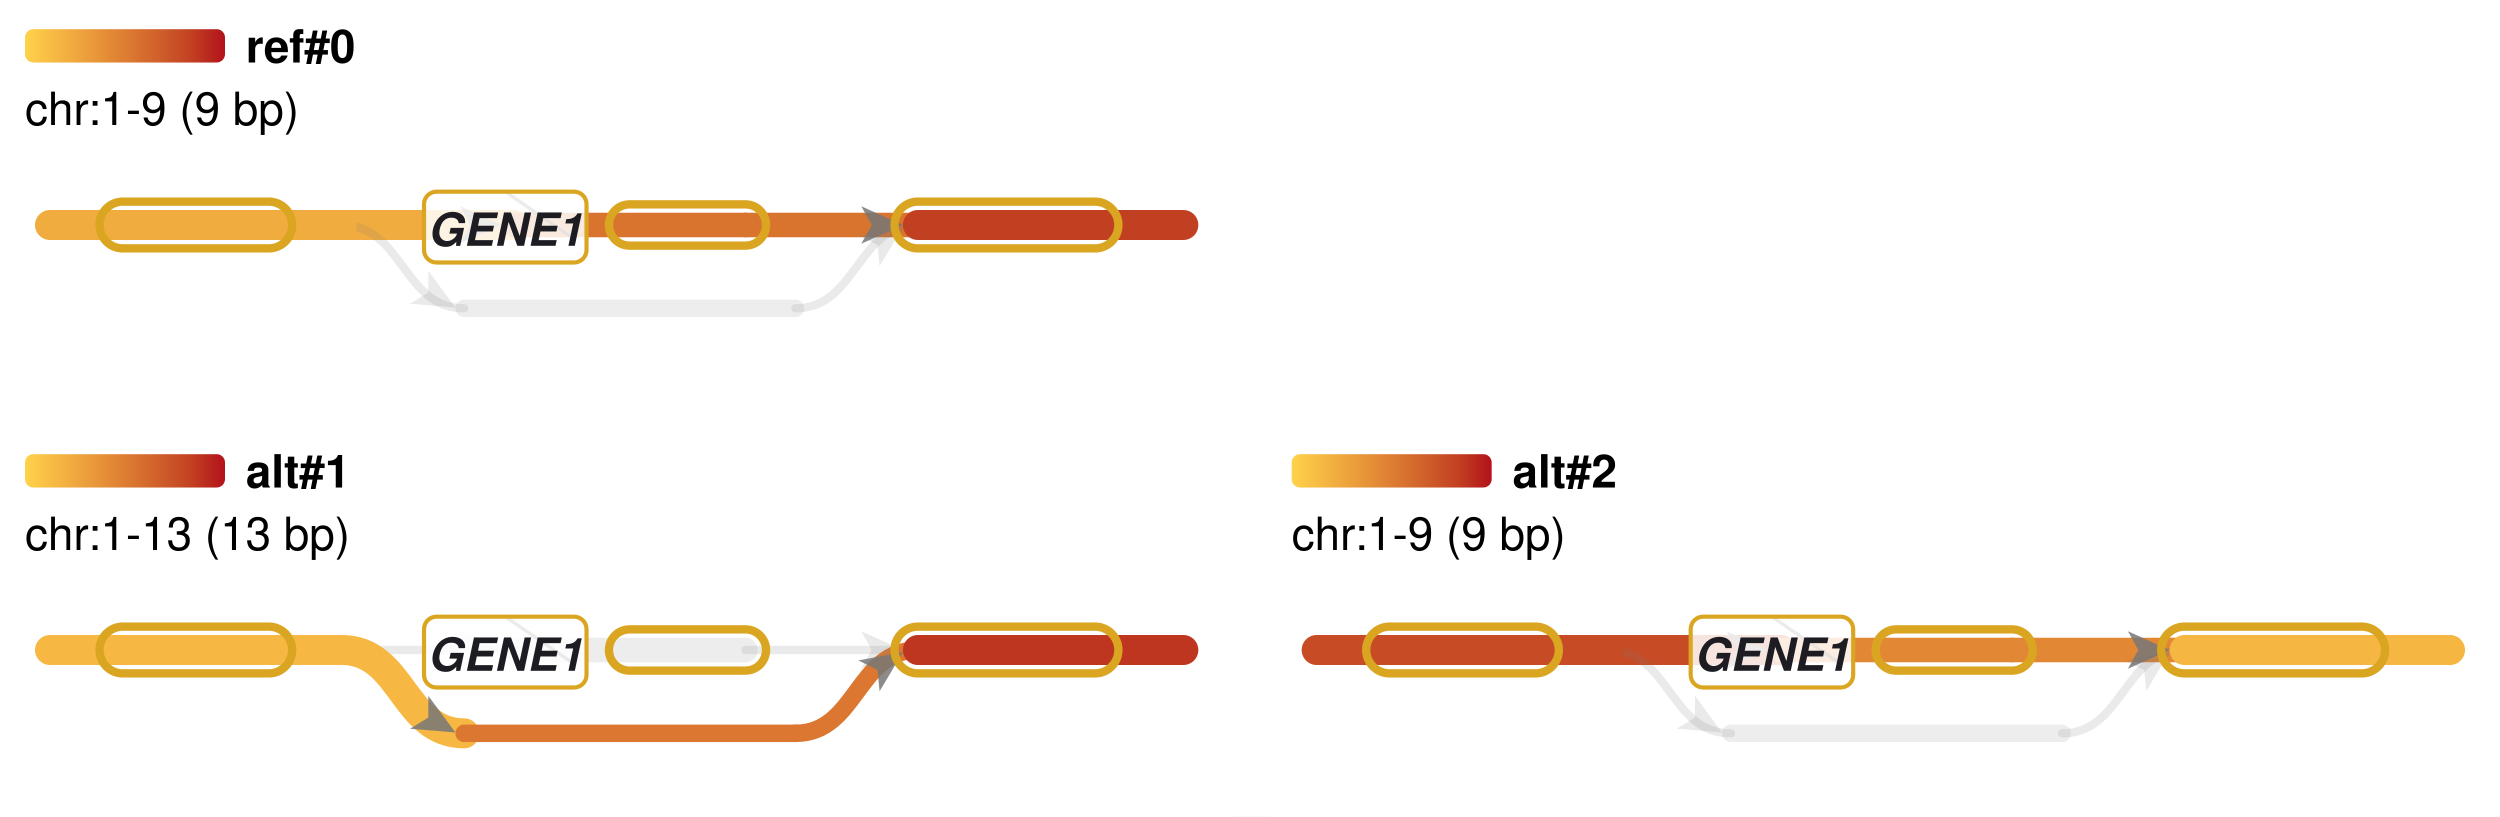
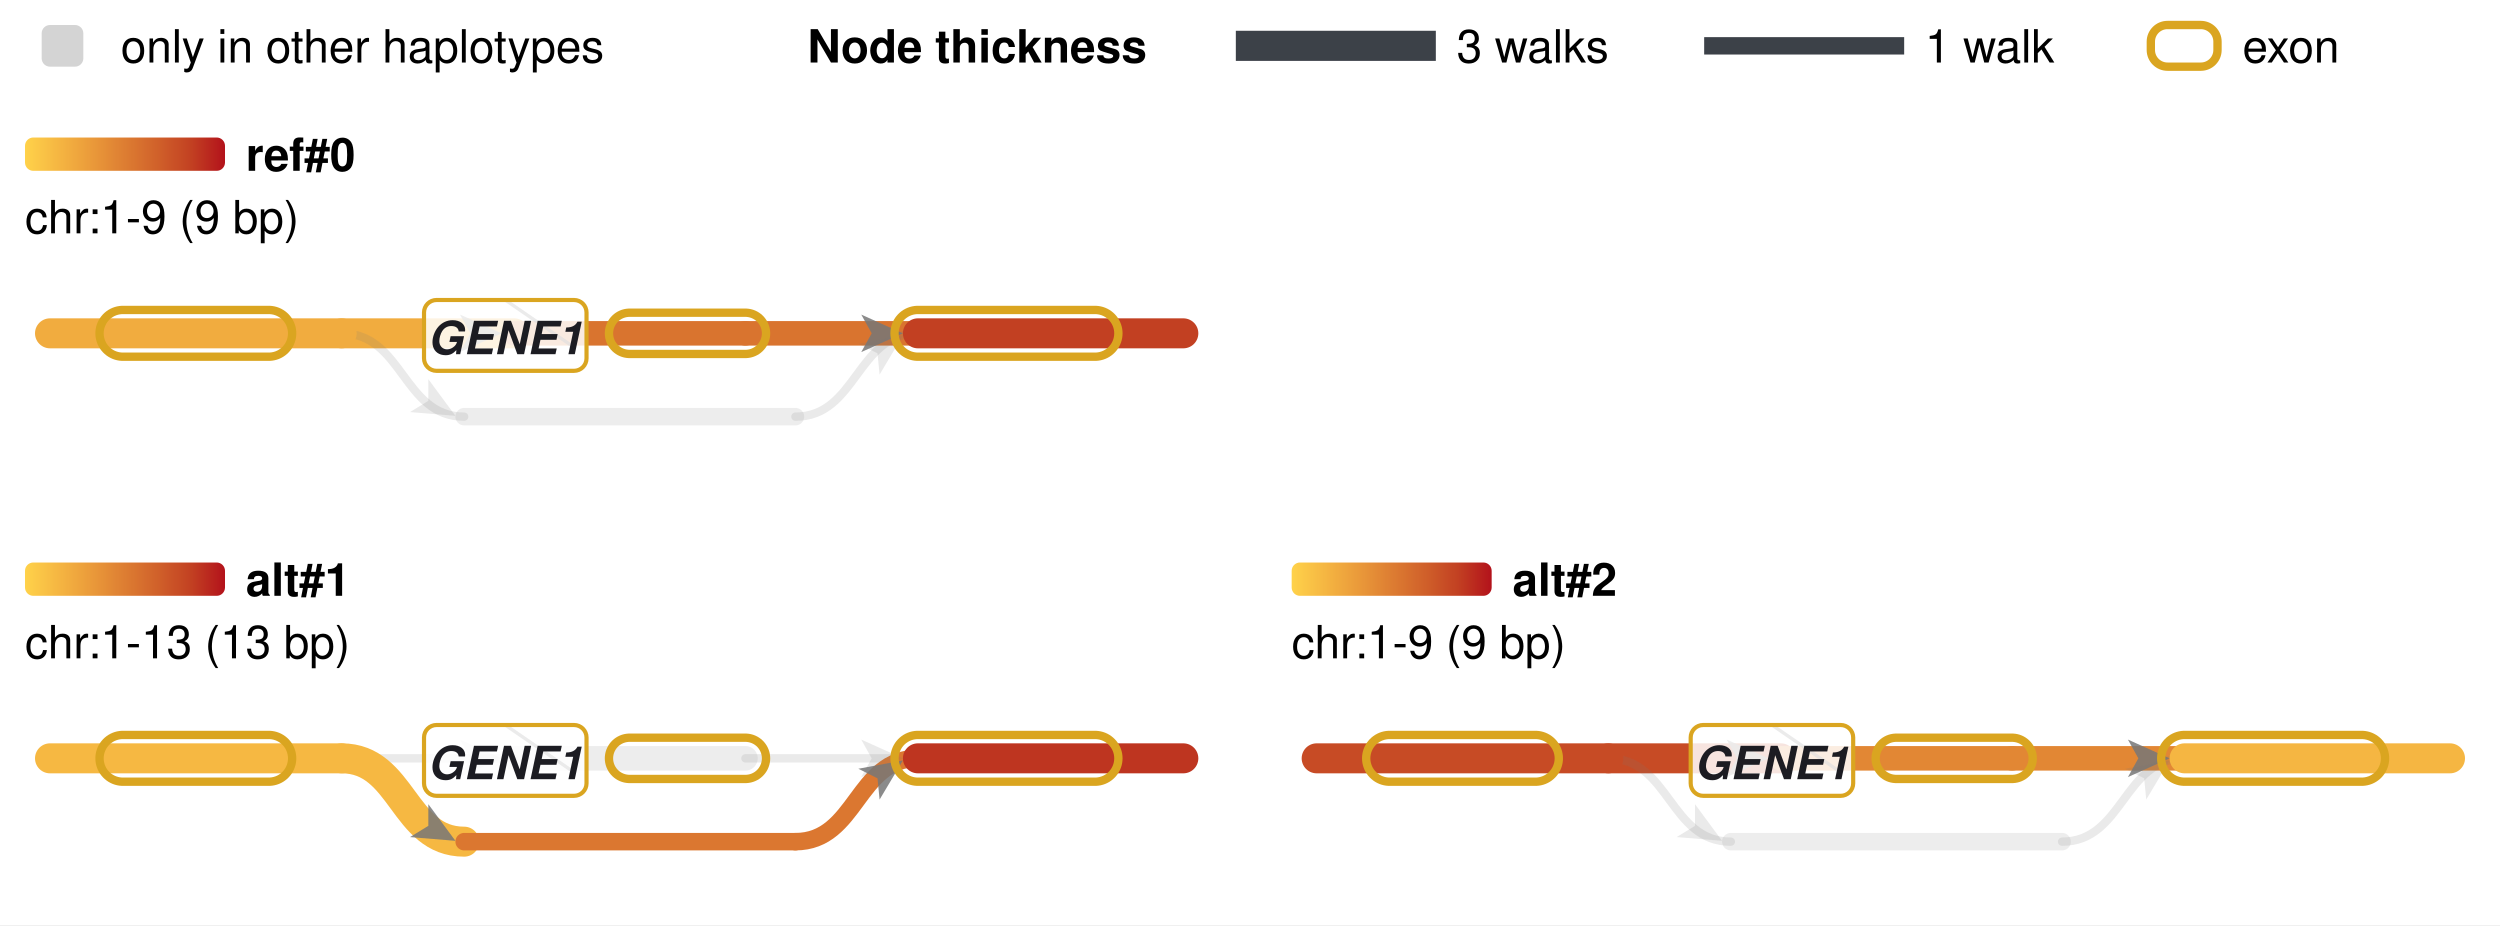
- <svg xmlns="http://www.w3.org/2000/svg" width="600" height="196" viewBox="0 0 600 196">
-   <rect width="600" height="196" fill="#fff" />
-   <linearGradient id="key0">
-     <stop offset="0" stop-color="rgb(255, 210, 74)" />
-     <stop offset="0.167" stop-color="rgb(245, 182, 66)" />
-     <stop offset="0.333" stop-color="rgb(234, 154, 58)" />
-     <stop offset="0.5" stop-color="rgb(221, 125, 50)" />
-     <stop offset="0.667" stop-color="rgb(208, 96, 42)" />
-     <stop offset="0.833" stop-color="rgb(194, 64, 34)" />
-     <stop offset="1" stop-color="rgb(179, 18, 27)" />
-   </linearGradient>
+ <svg xmlns="http://www.w3.org/2000/svg" width="600" height="222" viewBox="0 0 600 222">
+   <rect width="600" height="222" fill="#fff" />
  <g transform="translate(6 2)" font-family="Helvetica, Arial, sans-serif" font-size="11">
+     <rect x="4" y="4" width="10" height="10" rx="2" fill="#a0a0a0" fill-opacity="0.451" />
+     <text x="23" y="13">only in other haplotypes</text>
+   </g>
+   <g transform="translate(193.8 2)" font-family="Helvetica, Arial, sans-serif" font-size="11">
+     <text y="13" font-weight="bold">Node thickness</text>
+   </g>
+   <g transform="translate(296.6 2)" font-family="Helvetica, Arial, sans-serif" font-size="11">
+     <rect y="5.386" width="48" height="7.229" fill="#3c4148" />
+     <text x="53" y="13">3 walks</text>
+   </g>
+   <g transform="translate(409 2)" font-family="Helvetica, Arial, sans-serif" font-size="11">
+     <rect y="6.913" width="48" height="4.174" fill="#3c4148" />
+     <text x="53" y="13">1 walk</text>
+   </g>
+   <g transform="translate(515.2 2)" font-family="Helvetica, Arial, sans-serif" font-size="11">
+     <rect x="1" y="4" width="16" height="10" rx="4" fill="none" stroke="#daa520" stroke-width="2" />
+     <text x="23" y="13">exon</text>
+   </g>
+   <g transform="translate(6 28)" font-family="Helvetica, Arial, sans-serif" font-size="11">
+     <linearGradient id="key0">
+       <stop offset="0" stop-color="#ffd24a" />
+       <stop offset="0.167" stop-color="#f5b642" />
+       <stop offset="0.333" stop-color="#ea9a3a" />
+       <stop offset="0.5" stop-color="#dd7d32" />
+       <stop offset="0.667" stop-color="#d0602a" />
+       <stop offset="0.833" stop-color="#c24022" />
+       <stop offset="1" stop-color="#b3121b" />
+     </linearGradient>
    <rect y="5" width="48" height="8" rx="2" fill="url(#key0)" />
    <text x="53" y="13">
      <tspan font-weight="bold">ref#0</tspan>
    </text>
    <text y="28">chr:1-9 (9 bp)</text>
  </g>
-   <svg x="0" y="34" width="296" height="60">
+   <svg x="0" y="60" width="296" height="60">
    <rect x="0" y="0" width="296" height="60" fill="rgb(255,255,255)" />
    <path d="M82 20C102.7 20 102.7 20 123.4 20" fill="none" stroke="rgb(241,172,63)" stroke-width="7.2" stroke-linecap="round" stroke-linejoin="round" />
    <path d="M178.9 20C199.6 20 199.6 20 220.3 20" fill="none" stroke="rgb(217,116,47)" stroke-width="5.9" stroke-linecap="round" stroke-linejoin="round" />
    <path d="M82 20C96.7 20 96.7 40 111.4 40M190.9 40C205.6 40 205.6 20 220.3 20" fill="none" stroke="rgb(119,119,119)" stroke-opacity="0.153" stroke-width="2" stroke-linecap="round" stroke-linejoin="round" />
    <path d="M12 20L82 20" fill="none" stroke="rgb(241,172,63)" stroke-width="7.2" stroke-linecap="round" stroke-linejoin="round" />
    <path d="M220.3 20L284 20" fill="none" stroke="rgb(194,64,34)" stroke-width="7.2" stroke-linecap="round" stroke-linejoin="round" />
    <path d="M123.4 20L178.9 20" fill="none" stroke="rgb(217,116,47)" stroke-width="5.9" stroke-linecap="round" stroke-linejoin="round" />
    <path d="M111.4 40L190.9 40" fill="none" stroke="rgb(160,160,160)" stroke-opacity="0.18" stroke-width="4.2" stroke-linecap="round" stroke-linejoin="round" />
    <path d="M120.4 20L110.4 24.5L112.9 20L110.4 15.5ZM216.7 20L206.7 24.5L209.2 20L206.7 15.5Z" fill="rgb(119,119,119)" fill-opacity="0.851" />
    <path d="M109.3 39.8L98.4 38.9L102.8 36.2L102.8 31ZM216.7 20.5L211.1 29.9L210.6 24.8L206 22.5Z" fill="rgb(119,119,119)" fill-opacity="0.153" />
    <g>
      <mask id="exons0" maskUnits="userSpaceOnUse" x="0" y="0" width="296" height="60">
        <g>
          <path d="M29.5,20L64.5,20" fill="none" stroke="#fff" stroke-width="13.229" stroke-linecap="round" stroke-linejoin="round" />
          <path d="M151.1,20L178.9,20" fill="none" stroke="#fff" stroke-width="11.902" stroke-linecap="round" stroke-linejoin="round" />
          <path d="M220.3,20L262.8,20" fill="none" stroke="#fff" stroke-width="13.229" stroke-linecap="round" stroke-linejoin="round" />
          <path d="M29.5,20L64.5,20" fill="none" stroke="#000" stroke-width="9.229" stroke-linecap="round" stroke-linejoin="round" />
          <path d="M151.1,20L178.9,20" fill="none" stroke="#000" stroke-width="7.902" stroke-linecap="round" stroke-linejoin="round" />
          <path d="M220.3,20L262.8,20" fill="none" stroke="#000" stroke-width="9.229" stroke-linecap="round" stroke-linejoin="round" />
        </g>
      </mask>
      <rect width="296" height="60" fill="#daa520" mask="url(#exons0)" />
    </g>
    <line x1="121.265" x2="137.265" y1="12" y2="23" stroke="#1c1c22" stroke-width="0.8" stroke-opacity="0.6" />
    <rect x="101.765" y="12" width="39" height="17" rx="3" fill="#fff" fill-opacity="0.85" stroke="#daa520" />
    <text x="121.265" y="25" font-family="Helvetica, Arial, sans-serif" font-size="11" fill="#1c1c22" text-anchor="middle">
      <tspan font-style="italic" font-weight="600">GENE1</tspan>
    </text>
  </svg>
-   <linearGradient id="key1">
-     <stop offset="0" stop-color="rgb(255, 210, 74)" />
-     <stop offset="0.167" stop-color="rgb(245, 182, 66)" />
-     <stop offset="0.333" stop-color="rgb(234, 154, 58)" />
-     <stop offset="0.5" stop-color="rgb(221, 125, 50)" />
-     <stop offset="0.667" stop-color="rgb(208, 96, 42)" />
-     <stop offset="0.833" stop-color="rgb(194, 64, 34)" />
-     <stop offset="1" stop-color="rgb(179, 18, 27)" />
-   </linearGradient>
-   <g transform="translate(6 104)" font-family="Helvetica, Arial, sans-serif" font-size="11">
+   <g transform="translate(6 130)" font-family="Helvetica, Arial, sans-serif" font-size="11">
+     <linearGradient id="key1">
+       <stop offset="0" stop-color="#ffd24a" />
+       <stop offset="0.167" stop-color="#f5b642" />
+       <stop offset="0.333" stop-color="#ea9a3a" />
+       <stop offset="0.5" stop-color="#dd7d32" />
+       <stop offset="0.667" stop-color="#d0602a" />
+       <stop offset="0.833" stop-color="#c24022" />
+       <stop offset="1" stop-color="#b3121b" />
+     </linearGradient>
    <rect y="5" width="48" height="8" rx="2" fill="url(#key1)" />
    <text x="53" y="13">
      <tspan font-weight="bold">alt#1</tspan>
    </text>
    <text y="28">chr:1-13 (13 bp)</text>
  </g>
-   <svg x="0" y="136" width="296" height="60">
+   <svg x="0" y="162" width="296" height="60">
    <rect x="0" y="0" width="296" height="60" fill="rgb(255,255,255)" />
    <path d="M82 20C102.7 20 102.7 20 123.4 20M178.9 20C199.6 20 199.6 20 220.3 20" fill="none" stroke="rgb(119,119,119)" stroke-opacity="0.153" stroke-width="2" stroke-linecap="round" stroke-linejoin="round" />
    <path d="M82 20C96.7 20 96.7 40 111.4 40" fill="none" stroke="rgb(246,184,66)" stroke-width="7.2" stroke-linecap="round" stroke-linejoin="round" />
    <path d="M190.9 40C205.6 40 205.6 20 220.3 20" fill="none" stroke="rgb(219,119,48)" stroke-width="4.2" stroke-linecap="round" stroke-linejoin="round" />
    <path d="M12 20L82 20" fill="none" stroke="rgb(246,184,66)" stroke-width="7.2" stroke-linecap="round" stroke-linejoin="round" />
    <path d="M220.3 20L284 20" fill="none" stroke="rgb(190,53,32)" stroke-width="7.2" stroke-linecap="round" stroke-linejoin="round" />
    <path d="M123.4 20L178.9 20" fill="none" stroke="rgb(160,160,160)" stroke-opacity="0.18" stroke-width="5.9" stroke-linecap="round" stroke-linejoin="round" />
    <path d="M111.4 40L190.9 40" fill="none" stroke="rgb(219,119,48)" stroke-width="4.2" stroke-linecap="round" stroke-linejoin="round" />
    <path d="M120.4 20L110.4 24.5L112.9 20L110.4 15.5ZM216.7 20L206.7 24.5L209.2 20L206.7 15.5Z" fill="rgb(119,119,119)" fill-opacity="0.153" />
    <path d="M109.3 39.8L98.4 38.9L102.8 36.2L102.8 31ZM216.7 20.5L211.1 29.9L210.6 24.8L206 22.5Z" fill="rgb(119,119,119)" fill-opacity="0.851" />
    <g>
      <mask id="exons1" maskUnits="userSpaceOnUse" x="0" y="0" width="296" height="60">
        <g>
          <path d="M29.5,20L64.5,20" fill="none" stroke="#fff" stroke-width="13.229" stroke-linecap="round" stroke-linejoin="round" />
          <path d="M151.1,20L178.9,20" fill="none" stroke="#fff" stroke-width="11.902" stroke-linecap="round" stroke-linejoin="round" />
          <path d="M220.3,20L262.8,20" fill="none" stroke="#fff" stroke-width="13.229" stroke-linecap="round" stroke-linejoin="round" />
          <path d="M29.5,20L64.5,20" fill="none" stroke="#000" stroke-width="9.229" stroke-linecap="round" stroke-linejoin="round" />
          <path d="M151.1,20L178.9,20" fill="none" stroke="#000" stroke-width="7.902" stroke-linecap="round" stroke-linejoin="round" />
          <path d="M220.3,20L262.8,20" fill="none" stroke="#000" stroke-width="9.229" stroke-linecap="round" stroke-linejoin="round" />
        </g>
      </mask>
      <rect width="296" height="60" fill="#daa520" mask="url(#exons1)" />
    </g>
    <line x1="121.265" x2="137.265" y1="12" y2="23" stroke="#1c1c22" stroke-width="0.8" stroke-opacity="0.6" />
    <rect x="101.765" y="12" width="39" height="17" rx="3" fill="#fff" fill-opacity="0.85" stroke="#daa520" />
    <text x="121.265" y="25" font-family="Helvetica, Arial, sans-serif" font-size="11" fill="#1c1c22" text-anchor="middle">
      <tspan font-style="italic" font-weight="600">GENE1</tspan>
    </text>
  </svg>
-   <linearGradient id="key2">
-     <stop offset="0" stop-color="rgb(255, 210, 74)" />
-     <stop offset="0.167" stop-color="rgb(245, 182, 66)" />
-     <stop offset="0.333" stop-color="rgb(234, 154, 58)" />
-     <stop offset="0.5" stop-color="rgb(221, 125, 50)" />
-     <stop offset="0.667" stop-color="rgb(208, 96, 42)" />
-     <stop offset="0.833" stop-color="rgb(194, 64, 34)" />
-     <stop offset="1" stop-color="rgb(179, 18, 27)" />
-   </linearGradient>
-   <g transform="translate(310 104)" font-family="Helvetica, Arial, sans-serif" font-size="11">
+   <g transform="translate(310 130)" font-family="Helvetica, Arial, sans-serif" font-size="11">
+     <linearGradient id="key2">
+       <stop offset="0" stop-color="#ffd24a" />
+       <stop offset="0.167" stop-color="#f5b642" />
+       <stop offset="0.333" stop-color="#ea9a3a" />
+       <stop offset="0.5" stop-color="#dd7d32" />
+       <stop offset="0.667" stop-color="#d0602a" />
+       <stop offset="0.833" stop-color="#c24022" />
+       <stop offset="1" stop-color="#b3121b" />
+     </linearGradient>
    <rect y="5" width="48" height="8" rx="2" fill="url(#key2)" />
    <text x="53" y="13">
      <tspan font-weight="bold">alt#2</tspan>
    </text>
    <text y="28">chr:1-9 (9 bp)</text>
  </g>
-   <svg x="304" y="136" width="296" height="60">
+   <svg x="304" y="162" width="296" height="60">
    <rect x="0" y="0" width="296" height="60" fill="rgb(255,255,255)" />
    <path d="M82 20C102.7 20 102.7 20 123.4 20" fill="none" stroke="rgb(199,75,37)" stroke-width="7.2" stroke-linecap="round" stroke-linejoin="round" />
    <path d="M178.9 20C199.6 20 199.6 20 220.3 20" fill="none" stroke="rgb(226,135,52)" stroke-width="5.9" stroke-linecap="round" stroke-linejoin="round" />
    <path d="M82 20C96.7 20 96.7 40 111.4 40M190.9 40C205.6 40 205.6 20 220.3 20" fill="none" stroke="rgb(119,119,119)" stroke-opacity="0.153" stroke-width="2" stroke-linecap="round" stroke-linejoin="round" />
    <path d="M12 20L82 20" fill="none" stroke="rgb(199,75,37)" stroke-width="7.2" stroke-linecap="round" stroke-linejoin="round" />
    <path d="M220.3 20L284 20" fill="none" stroke="rgb(245,182,66)" stroke-width="7.2" stroke-linecap="round" stroke-linejoin="round" />
    <path d="M123.4 20L178.9 20" fill="none" stroke="rgb(226,135,52)" stroke-width="5.9" stroke-linecap="round" stroke-linejoin="round" />
    <path d="M111.4 40L190.9 40" fill="none" stroke="rgb(160,160,160)" stroke-opacity="0.18" stroke-width="4.2" stroke-linecap="round" stroke-linejoin="round" />
    <path d="M120.4 20L110.4 24.5L112.9 20L110.4 15.5ZM216.7 20L206.7 24.5L209.2 20L206.7 15.5Z" fill="rgb(119,119,119)" fill-opacity="0.851" />
    <path d="M109.3 39.8L98.4 38.9L102.8 36.2L102.8 31ZM216.7 20.5L211.1 29.9L210.6 24.8L206 22.5Z" fill="rgb(119,119,119)" fill-opacity="0.153" />
    <g>
      <mask id="exons2" maskUnits="userSpaceOnUse" x="0" y="0" width="296" height="60">
        <g>
          <path d="M29.5,20L64.5,20" fill="none" stroke="#fff" stroke-width="13.229" stroke-linecap="round" stroke-linejoin="round" />
          <path d="M151.1,20L178.9,20" fill="none" stroke="#fff" stroke-width="11.902" stroke-linecap="round" stroke-linejoin="round" />
          <path d="M220.3,20L262.8,20" fill="none" stroke="#fff" stroke-width="13.229" stroke-linecap="round" stroke-linejoin="round" />
          <path d="M29.5,20L64.5,20" fill="none" stroke="#000" stroke-width="9.229" stroke-linecap="round" stroke-linejoin="round" />
          <path d="M151.1,20L178.9,20" fill="none" stroke="#000" stroke-width="7.902" stroke-linecap="round" stroke-linejoin="round" />
          <path d="M220.3,20L262.8,20" fill="none" stroke="#000" stroke-width="9.229" stroke-linecap="round" stroke-linejoin="round" />
        </g>
      </mask>
      <rect width="296" height="60" fill="#daa520" mask="url(#exons2)" />
    </g>
    <line x1="121.265" x2="137.265" y1="12" y2="23" stroke="#1c1c22" stroke-width="0.8" stroke-opacity="0.6" />
    <rect x="101.765" y="12" width="39" height="17" rx="3" fill="#fff" fill-opacity="0.85" stroke="#daa520" />
    <text x="121.265" y="25" font-family="Helvetica, Arial, sans-serif" font-size="11" fill="#1c1c22" text-anchor="middle">
      <tspan font-style="italic" font-weight="600">GENE1</tspan>
    </text>
  </svg>
</svg>
